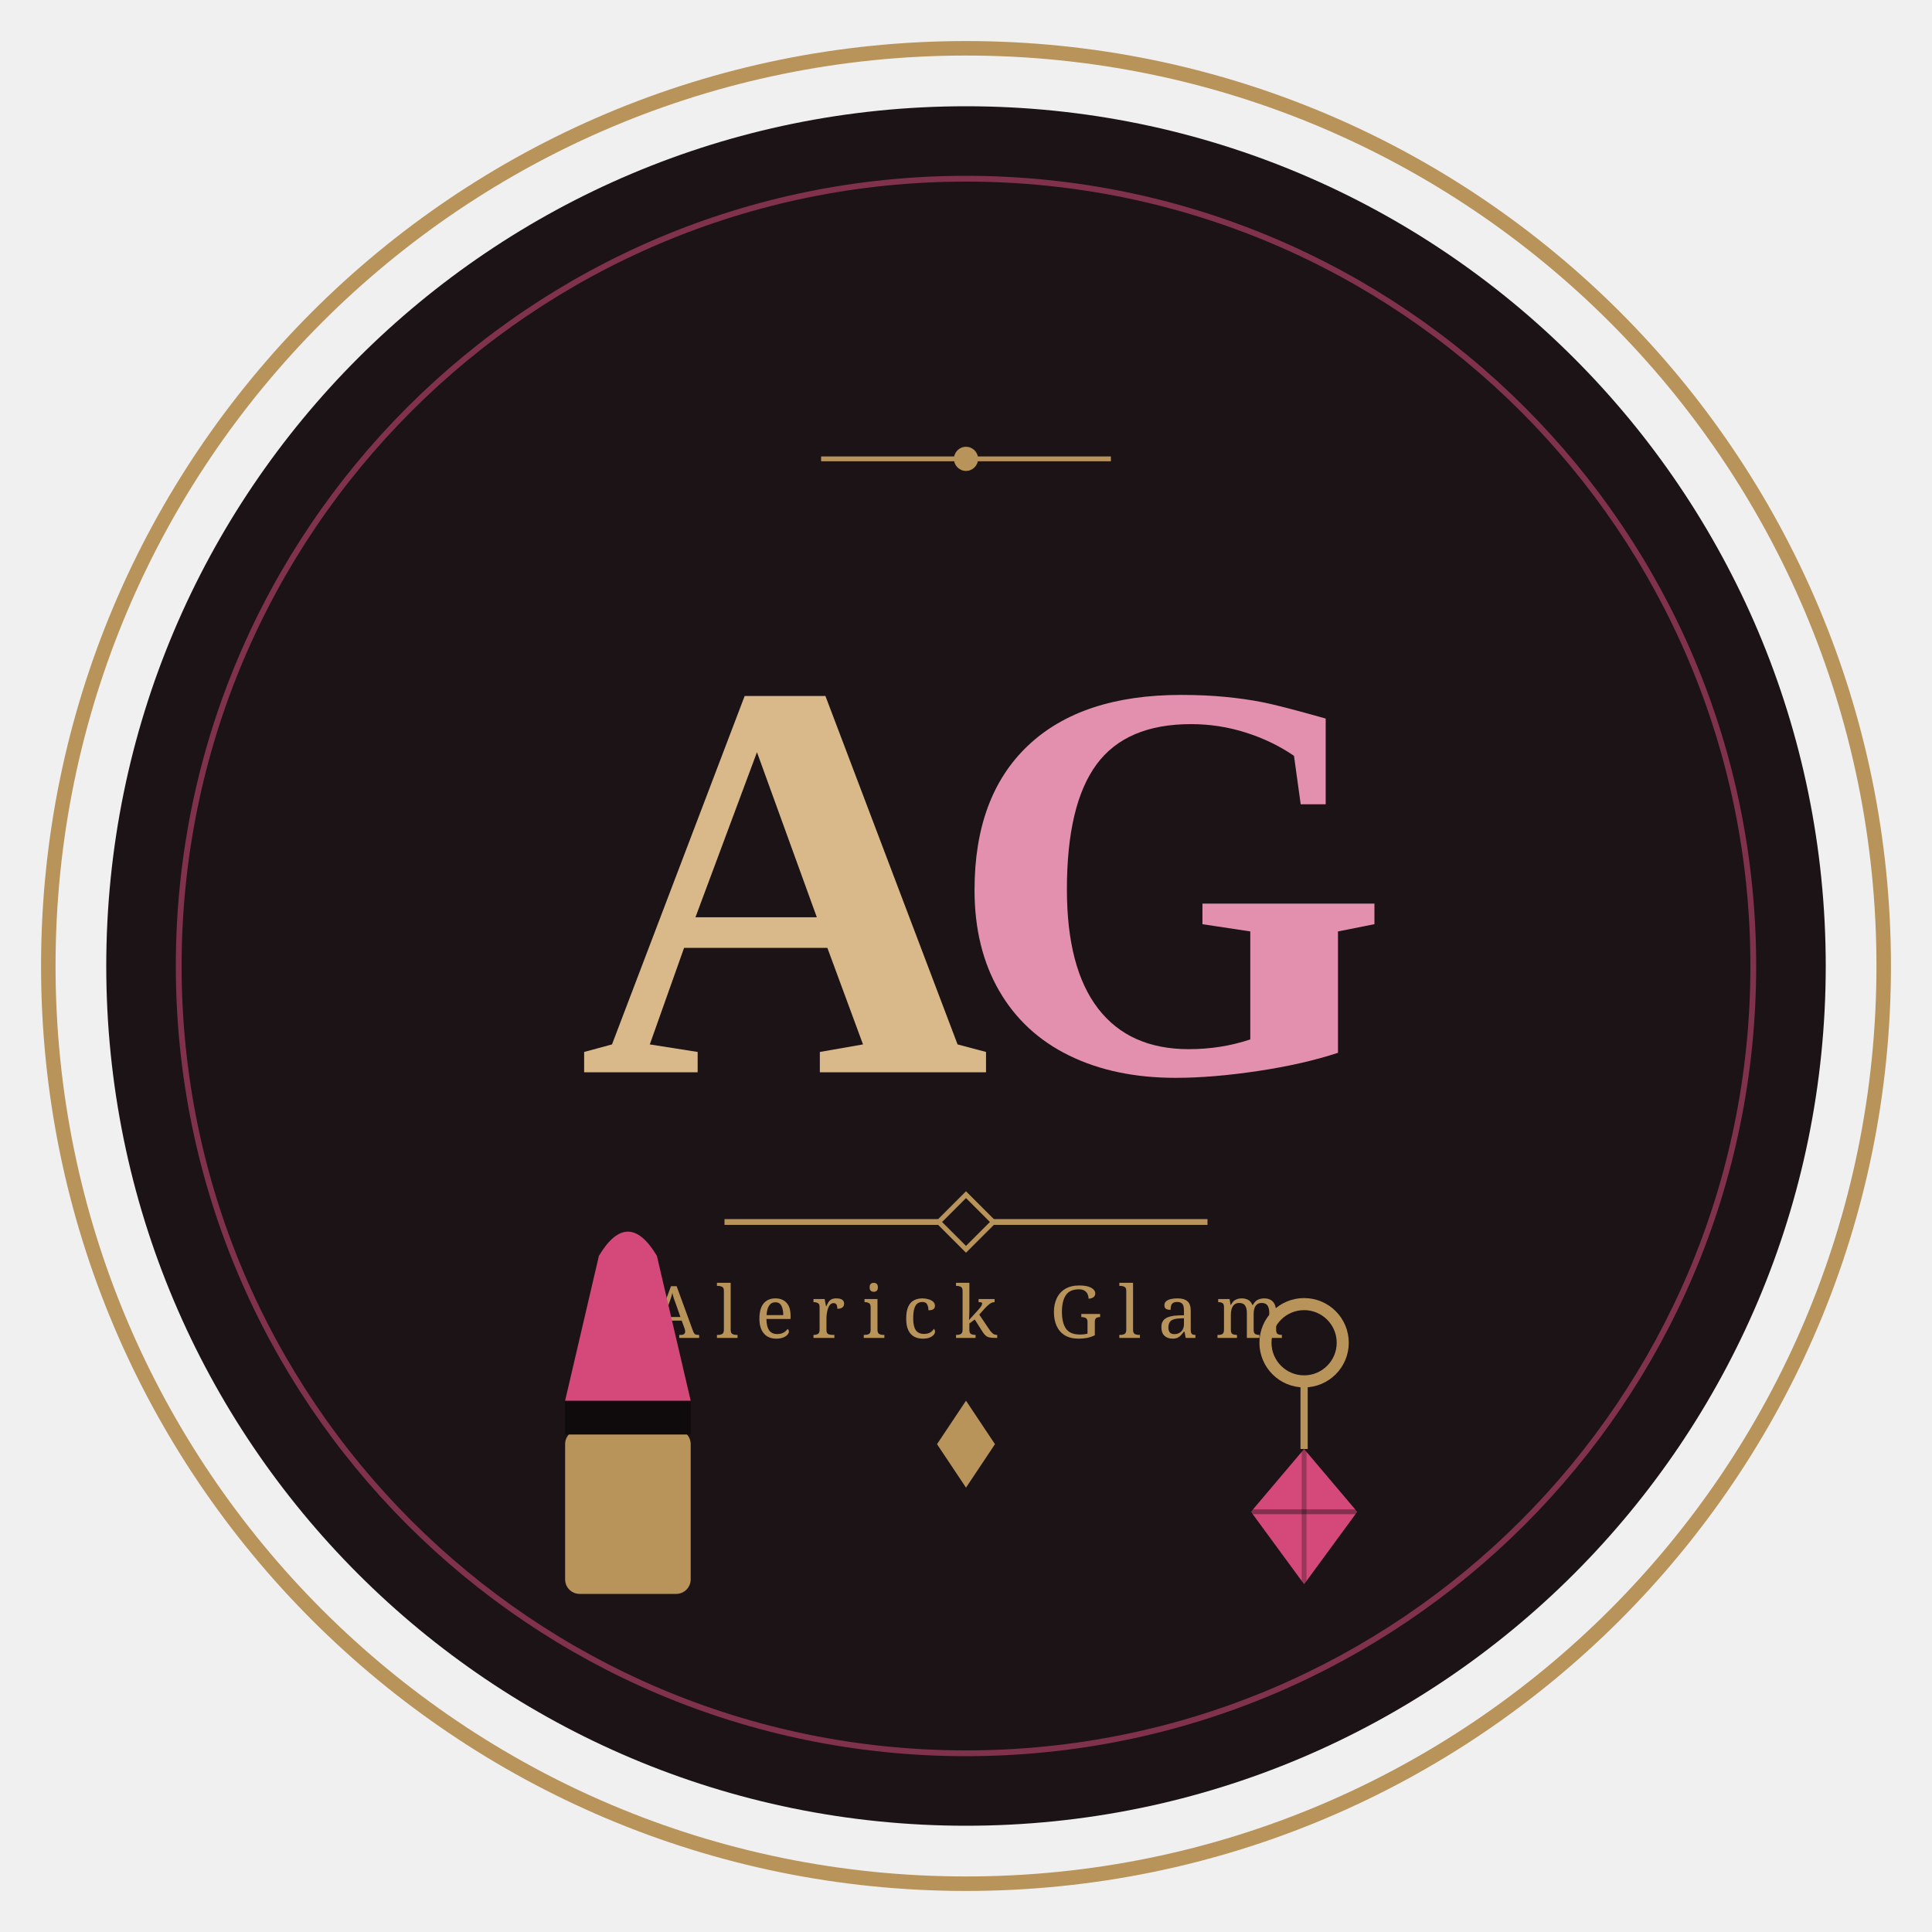
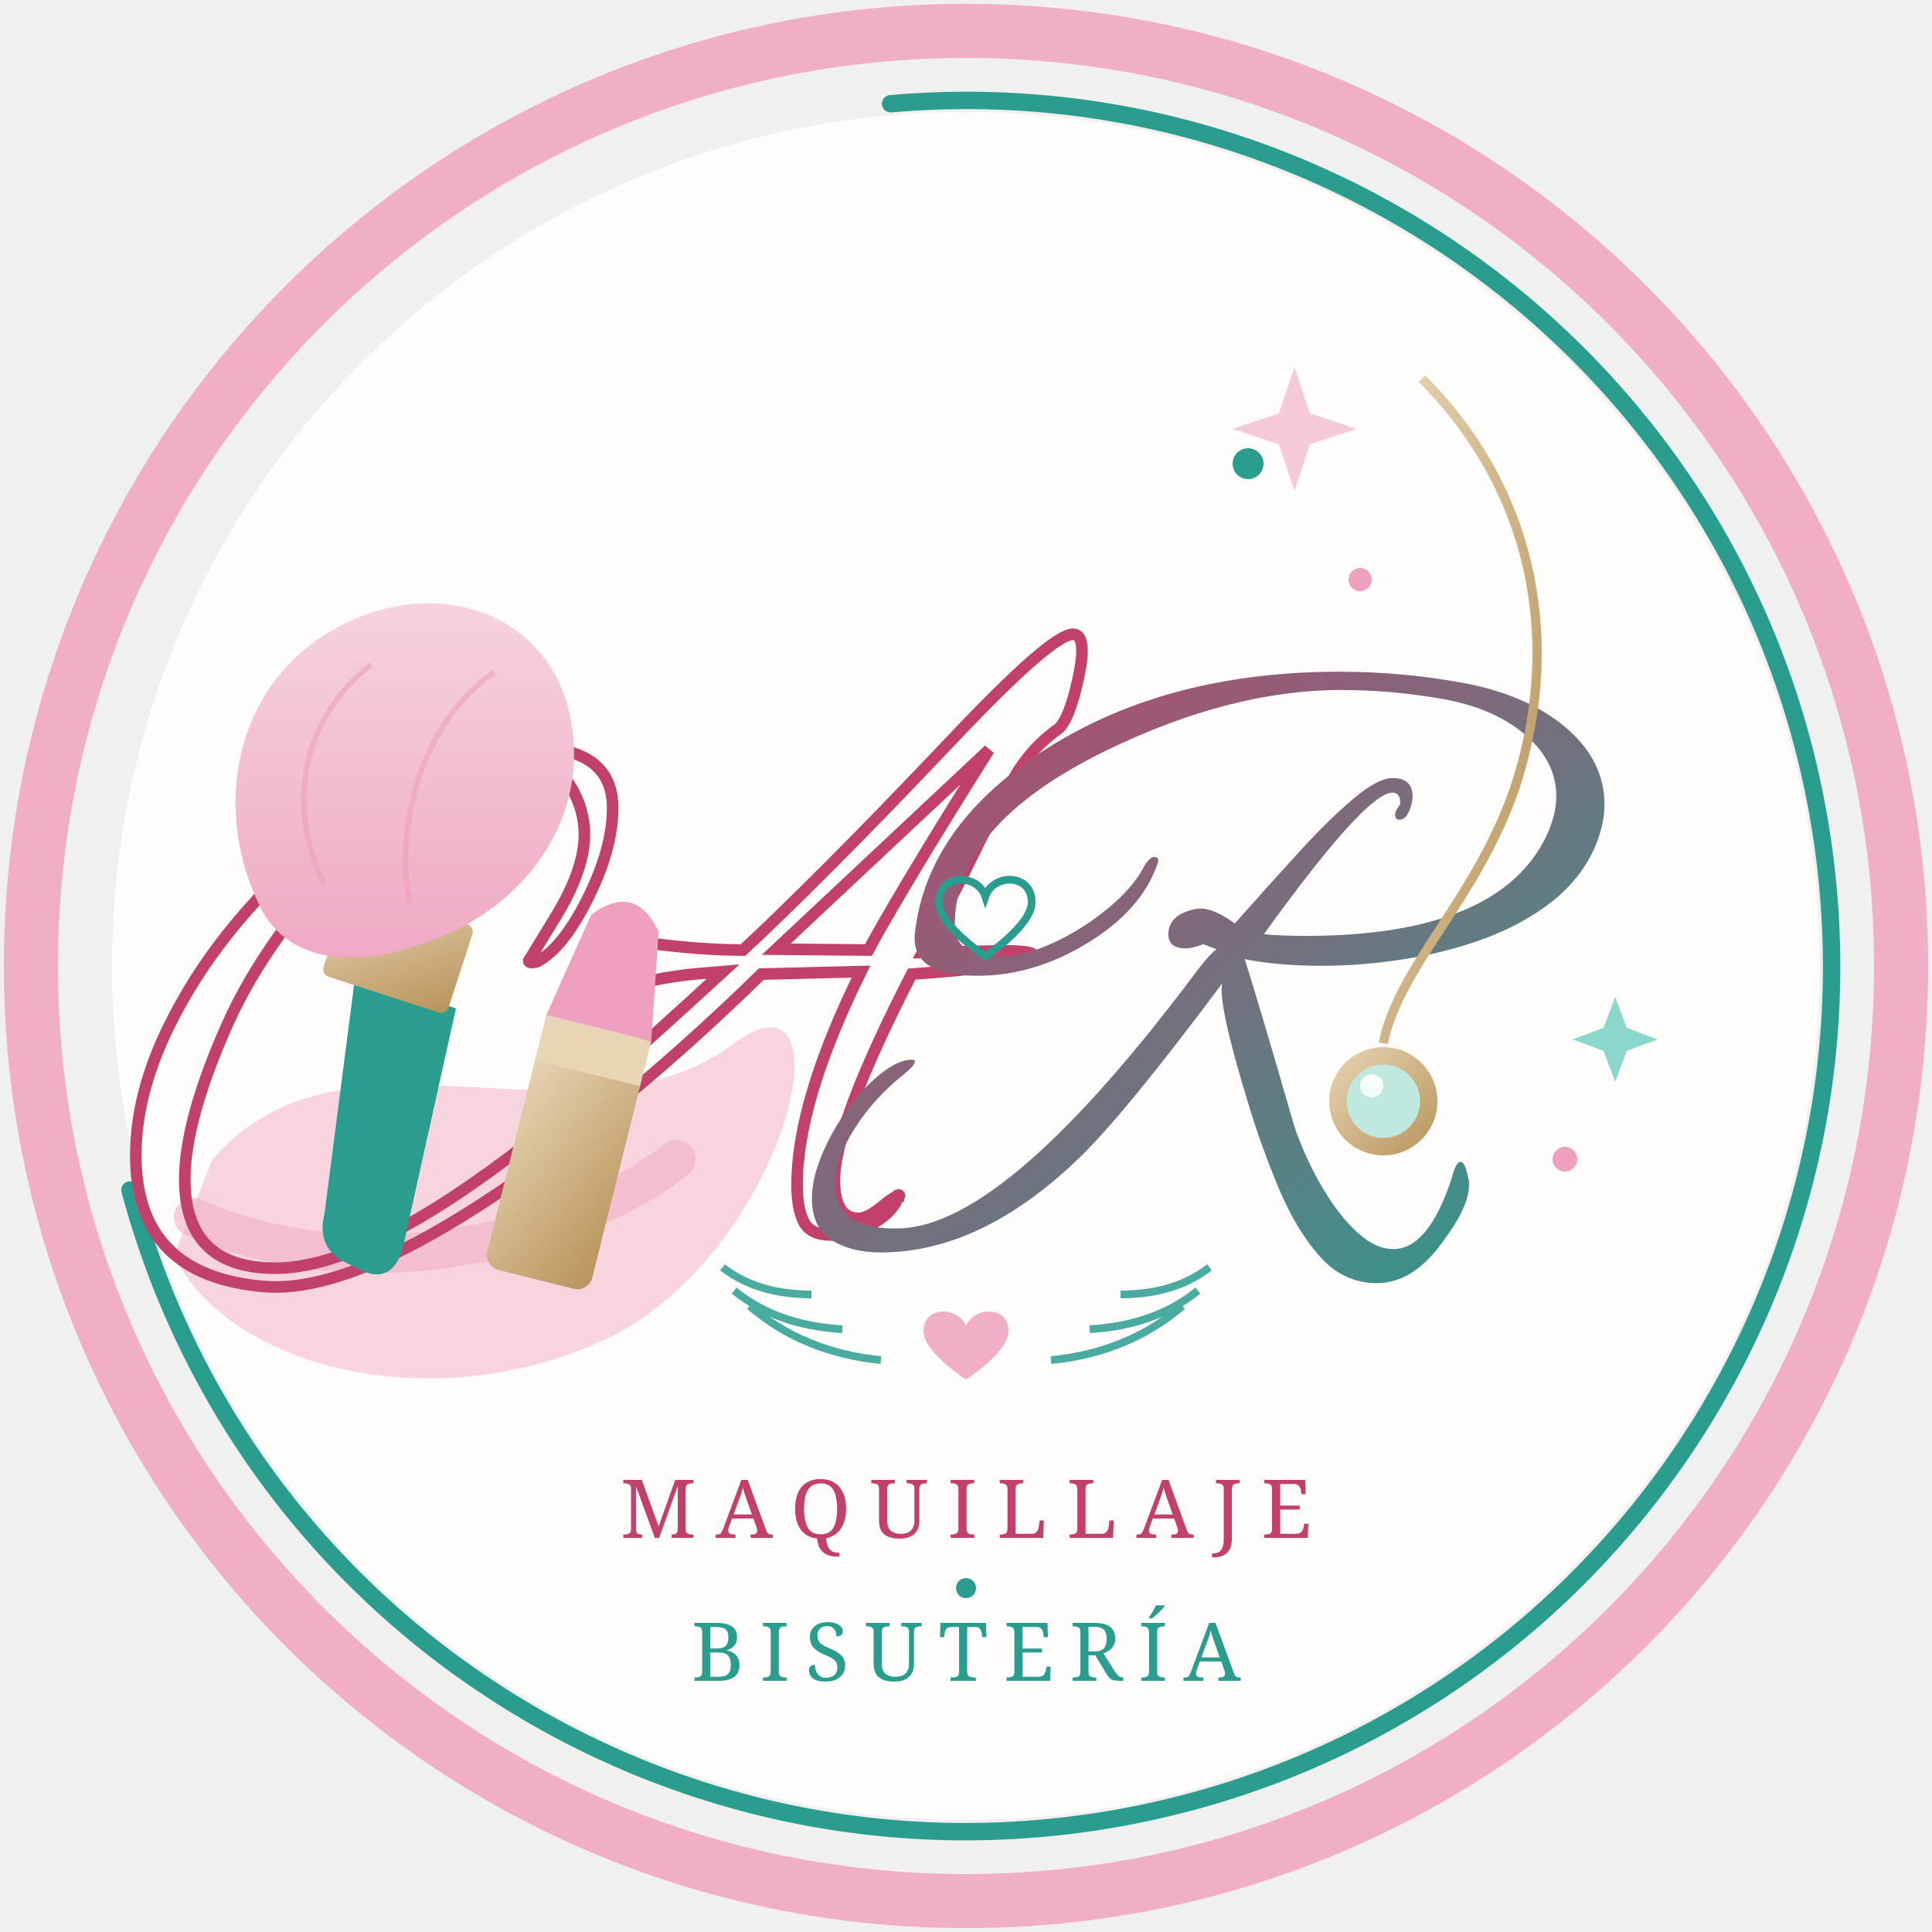
- <svg xmlns="http://www.w3.org/2000/svg" viewBox="0 0 400 400" role="img" aria-label="Alerick Glam">
-   <circle cx="200" cy="200" r="190" fill="none" stroke="#B8935A" stroke-width="3" />
-   <circle cx="200" cy="200" r="178" fill="#1B1315" />
-   <circle cx="200" cy="200" r="163" fill="none" stroke="#D4497A" stroke-width="1.2" opacity="0.55" />
-   <line x1="170" y1="95" x2="230" y2="95" stroke="#B8935A" stroke-width="1" />
-   <circle cx="200" cy="95" r="2.5" fill="#B8935A" />
-   <text x="205" y="222" text-anchor="end" font-family="Georgia, 'Times New Roman', serif" font-weight="700" font-size="118" fill="#D9B98A">A</text>
-   <text x="196" y="222" text-anchor="start" font-family="Georgia, 'Times New Roman', serif" font-weight="700" font-size="118" fill="#E38FAE">G</text>
-   <line x1="150" y1="253" x2="250" y2="253" stroke="#B8935A" stroke-width="1.2" />
-   <rect x="196" y="249" width="8" height="8" fill="#1B1315" stroke="#B8935A" stroke-width="1" transform="rotate(45 200 253)" />
-   <text x="200" y="277" text-anchor="middle" font-family="Georgia, serif" font-size="15" letter-spacing="3.5" fill="#B8935A">Alerick Glam</text>
-   <rect x="117" y="296" width="26" height="34" rx="3" fill="#B8935A" />
-   <rect x="117" y="290" width="26" height="7" fill="#0F0A0B" />
-   <path d="M117,290 L143,290 L136,260 Q130,250 124,260 Z" fill="#D4497A" />
-   <circle cx="270" cy="278" r="8" fill="none" stroke="#B8935A" stroke-width="2.5" />
-   <line x1="270" y1="286" x2="270" y2="300" stroke="#B8935A" stroke-width="1.5" />
-   <polygon points="270,300 281,313 270,328 259,313" fill="#D4497A" />
-   <line x1="259" y1="313" x2="281" y2="313" stroke="#0F0A0B" stroke-width="1" opacity="0.4" />
-   <line x1="270" y1="300" x2="270" y2="328" stroke="#0F0A0B" stroke-width="1" opacity="0.3" />
-   <polygon points="200,290 206,299 200,308 194,299" fill="#B8935A" />
+ <svg xmlns="http://www.w3.org/2000/svg" viewBox="0 0 500 500" role="img" aria-label="Alerick Glam">
+   <defs>
+     <linearGradient id="rGrad" x1="0%" y1="0%" x2="100%" y2="100%">
+       <stop offset="0%" stop-color="#C2416B" />
+       <stop offset="100%" stop-color="#2A9D8F" />
+     </linearGradient>
+     <linearGradient id="goldGrad" x1="0%" y1="0%" x2="100%" y2="100%">
+       <stop offset="0%" stop-color="#E8D5B5" />
+       <stop offset="100%" stop-color="#B8935A" />
+     </linearGradient>
+     <linearGradient id="brushGrad" x1="0%" y1="0%" x2="0%" y2="100%">
+       <stop offset="0%" stop-color="#F6D2DE" />
+       <stop offset="100%" stop-color="#EFA9C4" />
+     </linearGradient>
+   </defs>
+   <circle cx="250" cy="250" r="242" fill="none" stroke="#F0AFC7" stroke-width="14" />
+   <path d="M 230.48 26.85 A 224 224 0 1 1 33.63 307.98" fill="none" stroke="#2A9D8F" stroke-width="4.5" stroke-linecap="round" />
+   <circle cx="250" cy="250" r="221" fill="#FFFDFC" />
+   <path d="M55,300 C90,260 150,300 190,270 C220,248 205,320 160,345 C115,368 60,355 45,325 Z" fill="#F5C7D6" opacity="0.75" />
+   <path d="M50,315 C95,335 150,320 175,300" fill="none" stroke="#F0AFC7" stroke-width="10" stroke-linecap="round" opacity="0.6" />
+   <circle cx="323" cy="120" r="4" fill="#2A9D8F" />
+   <circle cx="352" cy="150" r="3" fill="#EFA0BE" />
+   <path d="M335,95 l4,12 12,4 -12,4 -4,12 -4,-12 -12,-4 12,-4 Z" fill="#F6C9D8" />
+   <circle cx="405" cy="300" r="3.2" fill="#EFA0BE" />
+   <path d="M418,258 l3,8 8,3 -8,3 -3,8 -3,-8 -8,-3 8,-3 Z" fill="#7FD3C7" opacity="0.9" />
+   <path d="M68.25 332.94L68.25 332.94Q35.14 330.14 35.14 298.97L35.14 298.97Q35.14 280.48 46.75 259.84L46.75 259.84Q53.63 247.37 64.05 235.55Q74.48 223.72 86.84 214.15Q99.21 204.59 112.21 199.00Q125.22 193.41 137.26 193.41L137.26 193.41Q158.55 193.41 158.55 209.10L158.55 209.10Q158.55 219.63 152.10 232.53L152.10 232.53Q145.65 245.44 138.98 248.88L138.98 248.88Q138.34 249.09 137.48 249.09L137.48 249.09Q136.83 249.09 136.83 248.66L136.83 248.66L143.93 237.05Q151.24 225.01 151.24 215.98L151.24 215.98Q151.24 209.53 147.80 203.73Q144.36 197.92 135.54 197.92L135.54 197.92Q124.79 197.92 113.50 203.94Q102.22 209.96 91.68 219.85Q81.15 229.74 72.55 241.67Q63.95 253.61 58.79 265.22L58.79 265.22Q47.82 289.94 47.82 305.20L47.82 305.20Q47.82 328.21 71.26 328.21L71.26 328.21Q93.62 328.21 131.88 299.40L131.88 299.40Q140.70 292.74 154.57 280.69Q168.44 268.65 187.14 251.45L187.14 251.45Q184.56 251.67 180.69 251.99Q176.82 252.31 171.66 253.18L171.66 253.18Q169.51 253.61 167.57 253.93Q165.64 254.25 163.92 254.25L163.92 254.25Q159.62 253.82 160.26 252.10L160.26 252.10Q161.13 244.15 168.44 244.15L168.44 244.15Q175.10 245.00 181.01 245.44Q186.93 245.87 192.30 245.87L192.30 245.87Q200.69 238.13 214.55 224.26Q228.42 210.39 247.56 190.18L247.56 190.18Q272.28 164.16 277.66 164.16L277.66 164.16Q280.02 164.16 280.02 168.47L280.02 168.47Q280.02 170.19 279.59 172.77Q279.16 175.34 278.30 178.78L278.30 178.78Q276.15 186.95 273.79 188.68L273.79 188.68Q267.12 193.41 262.71 200.82Q258.31 208.24 253.79 217.27L253.79 217.27Q249.27 226.51 245.51 233.72Q241.75 240.92 238.74 246.51L238.74 246.51L259.60 246.08Q267.33 246.08 267.33 247.16L267.33 247.16Q267.33 247.37 266.91 247.80L266.91 247.80Q263.25 250.16 235.94 252.10L235.94 252.10Q215.95 291.01 215.95 305.42L215.95 305.42Q215.95 315.31 222.19 315.31L222.19 315.31Q224.55 315.31 228.20 312.30L228.20 312.30Q231.64 309.50 232.50 309.50L232.50 309.50Q232.50 309.07 232.72 309.29Q232.94 309.50 232.50 309.50L232.50 309.50Q231.43 313.38 226.16 316.49Q220.89 319.61 215.09 319.61L215.09 319.61Q209.72 319.61 208.00 316.17Q206.28 312.73 206.28 306.71L206.28 306.71Q206.28 285.00 222.83 251.45L222.83 251.45L197.03 252.10Q168.22 280.26 139.19 301.55L139.19 301.55Q92.97 335.09 68.25 332.94ZM200.90 245.65L224.76 245.87Q227.35 240.92 235.08 227.91Q242.82 214.91 255.94 194.05L255.94 194.05L200.90 245.65Z" fill="none" stroke="#C2416B" stroke-width="3" />
+   <path d="M356.33 332.08L356.33 332.08Q347.73 332.08 341.60 325.20Q335.48 318.32 330.96 307.57Q326.44 296.82 323.00 285.43L323.00 285.43Q315.05 259.41 316.34 254.47L316.34 254.47Q303.65 271.45 294.41 282.74Q285.16 294.02 279.36 299.62L279.36 299.62Q253.99 324.13 227.97 324.13L227.97 324.13Q220.23 324.13 215.18 320.90Q210.13 317.68 210.13 310.15L210.13 310.15Q210.13 305.42 212.28 299.94Q214.43 294.45 217.66 289.51Q220.88 284.56 224.10 281.34L224.10 281.34Q231.20 274.25 235.93 274.25L235.93 274.25Q236.79 274.25 236.79 274.68L236.79 274.68Q236.79 275.75 233.56 278.33L233.56 278.33Q226.04 284.35 221.09 292.20Q216.15 300.05 216.15 306.50L216.15 306.50Q216.15 318.54 233.13 317.89L233.13 317.89Q260.87 316.81 310.11 250.81L310.11 250.81Q312.90 247.16 314.83 245.65L314.83 245.65L311.39 244.36Q308.60 245.44 306.88 245.44L306.88 245.44Q302.37 245.44 302.37 241.78L302.37 241.78Q302.37 236.84 309.03 235.33L309.03 235.33Q313.12 234.25 319.56 238.99L319.56 238.99Q327.95 229.53 335.80 220.93Q343.64 212.32 350.10 206.84Q356.54 201.36 360.41 201.36L360.41 201.36Q365.57 201.36 365.57 206.09L365.57 206.09Q365.57 208.03 364.61 210.07Q363.64 212.11 362.35 212.11L362.35 212.11Q361.06 212.32 361.06 210.82L361.06 210.82Q361.06 209.75 362.35 208.24L362.35 208.24L362.35 207.38Q362.35 206.09 361.49 205.44L361.49 205.44Q355.90 201.79 327.09 241.78L327.09 241.78Q329.45 242.00 332.14 242.10Q334.83 242.21 337.84 242.21L337.84 242.21Q387.72 242.21 400.19 216.41L400.19 216.41Q402.77 210.82 402.77 206.09L402.77 206.09Q402.77 196.63 393.95 189.53L393.95 189.53Q386 183.09 372.99 180.83Q359.99 178.57 347.08 178.57L347.08 178.57Q318.49 178.57 286.24 194.26L286.24 194.26Q247.11 213.40 247.11 239.20L247.11 239.20Q247.11 247.59 258.07 247.59L258.07 247.59Q268.18 247.59 280.87 239.42L280.87 239.42Q291.83 232.11 295.91 224.58L295.91 224.58Q297.42 221.78 298.71 221.78L298.71 221.78Q300.21 221.78 299.57 223.50L299.57 223.50Q295.49 235.55 281.30 244.15L281.30 244.15Q267.53 252.53 252.91 252.53L252.91 252.53Q235.50 252.53 236.79 241.35L236.79 241.35Q240.01 213.19 271.40 193.41L271.40 193.41Q302.58 173.84 346.65 173.84L346.65 173.84Q363.42 173.84 379.23 176.85Q395.03 179.86 404.92 188.03L404.92 188.03Q415.24 196.63 415.24 208.24L415.24 208.24Q415.24 213.19 412.88 218.99L412.88 218.99Q409.22 227.38 401.69 233.29Q394.17 239.20 384.28 242.86Q374.39 246.51 363.42 248.23Q352.46 249.95 342.14 249.95L342.14 249.95Q336.55 249.95 331.50 249.52Q326.44 249.09 322.14 248.23L322.14 248.23Q323.44 252.31 326.66 263.06Q329.88 273.81 334.83 291.01L334.83 291.01Q336.33 295.75 339.02 301.33Q341.71 306.93 345.15 311.87Q348.59 316.81 352.57 320.04Q356.54 323.26 360.63 323.26L360.63 323.26Q369.66 323.26 375.68 304.99L375.68 304.99Q376.75 300.69 378.04 300.69L378.04 300.69Q379.12 300.69 379.98 304.77L379.98 304.77Q380.19 305.42 380.19 306.50L380.19 306.50Q380.19 312.08 374.17 320.25L374.17 320.25Q366.22 332.08 356.33 332.08Z" fill="url(#rGrad)" />
+   <path d="M255,232 c-2,-6 -12,-6 -12,1.5 c0,6 12,14 12,14 c0,0 12,-8 12,-14 c0,-7.5 -10,-7.5 -12,-1.5 Z" fill="none" stroke="#2A9D8F" stroke-width="2" />
+   <g fill="none" stroke="#2A9D8F" stroke-width="2" opacity="0.85">
+     <path d="M228,352 q-20,-2 -34,-14 M218,344 q-17,-1 -28,-10 M210,335 q-14,0 -23,-7" />
+     <path d="M272,352 q20,-2 34,-14 M282,344 q17,-1 28,-10 M290,335 q14,0 23,-7" />
+   </g>
+   <path d="M250,343 c-2.5,-5 -11,-5 -11,1.5 c0,5.5 11,12.5 11,12.5 c0,0 11,-7 11,-12.5 c0,-6.5 -8.5,-6.5 -11,-1.5 Z" fill="#F0AFC7" />
+   <text x="250" y="398" text-anchor="middle" font-family="Georgia, serif" font-size="21" letter-spacing="5" fill="#C2416B">MAQUILLAJE</text>
+   <circle cx="250" cy="411" r="2.6" fill="#2A9D8F" />
+   <text x="250" y="435" text-anchor="middle" font-family="Georgia, serif" font-size="21" letter-spacing="4" fill="#2A9D8F">BISUTERÍA</text>
+   <g transform="translate(6,4)">
+     <path d="M86,248 L112,257 L98,320 Q95,328 88,325 L82,322 Q76,318 78,310 Z" fill="#2A9D8F" />
+     <rect x="80" y="230" width="34" height="24" rx="2" fill="url(#goldGrad)" transform="rotate(18 97 242)" />
+     <path d="M62,232 C48,205 55,172 82,158 C109,144 138,156 142,184 C146,210 128,232 104,240 C88,246 70,246 62,232 Z" fill="url(#brushGrad)" />
+     <path d="M78,225 C68,205 72,182 90,168" fill="none" stroke="#EFA0BE" stroke-width="1.4" opacity="0.6" />
+     <path d="M100,230 C96,208 104,182 122,170" fill="none" stroke="#EFA0BE" stroke-width="1.4" opacity="0.6" />
+   </g>
+   <g transform="translate(6,4)">
+     <rect x="126" y="268" width="28" height="60" rx="4" fill="url(#goldGrad)" transform="rotate(14 140 298)" />
+     <rect x="126" y="261" width="28" height="12" fill="#E8D5B5" transform="rotate(14 140 298)" />
+     <path d="M126,261 L154,261 L149,233 Q140,222 131,233 Z" fill="#EFA0BE" transform="rotate(14 140 298)" />
+   </g>
+   <path d="M368,98 C398,128 404,168 392,204 C382,233 362,250 358,270" fill="none" stroke="url(#goldGrad)" stroke-width="2.4" />
+   <circle cx="358" cy="285" r="14" fill="url(#goldGrad)" />
+   <circle cx="358" cy="285" r="9.5" fill="#BFE8DE" />
+   <circle cx="355" cy="281" r="3" fill="#FFFFFF" opacity="0.85" />
</svg>
